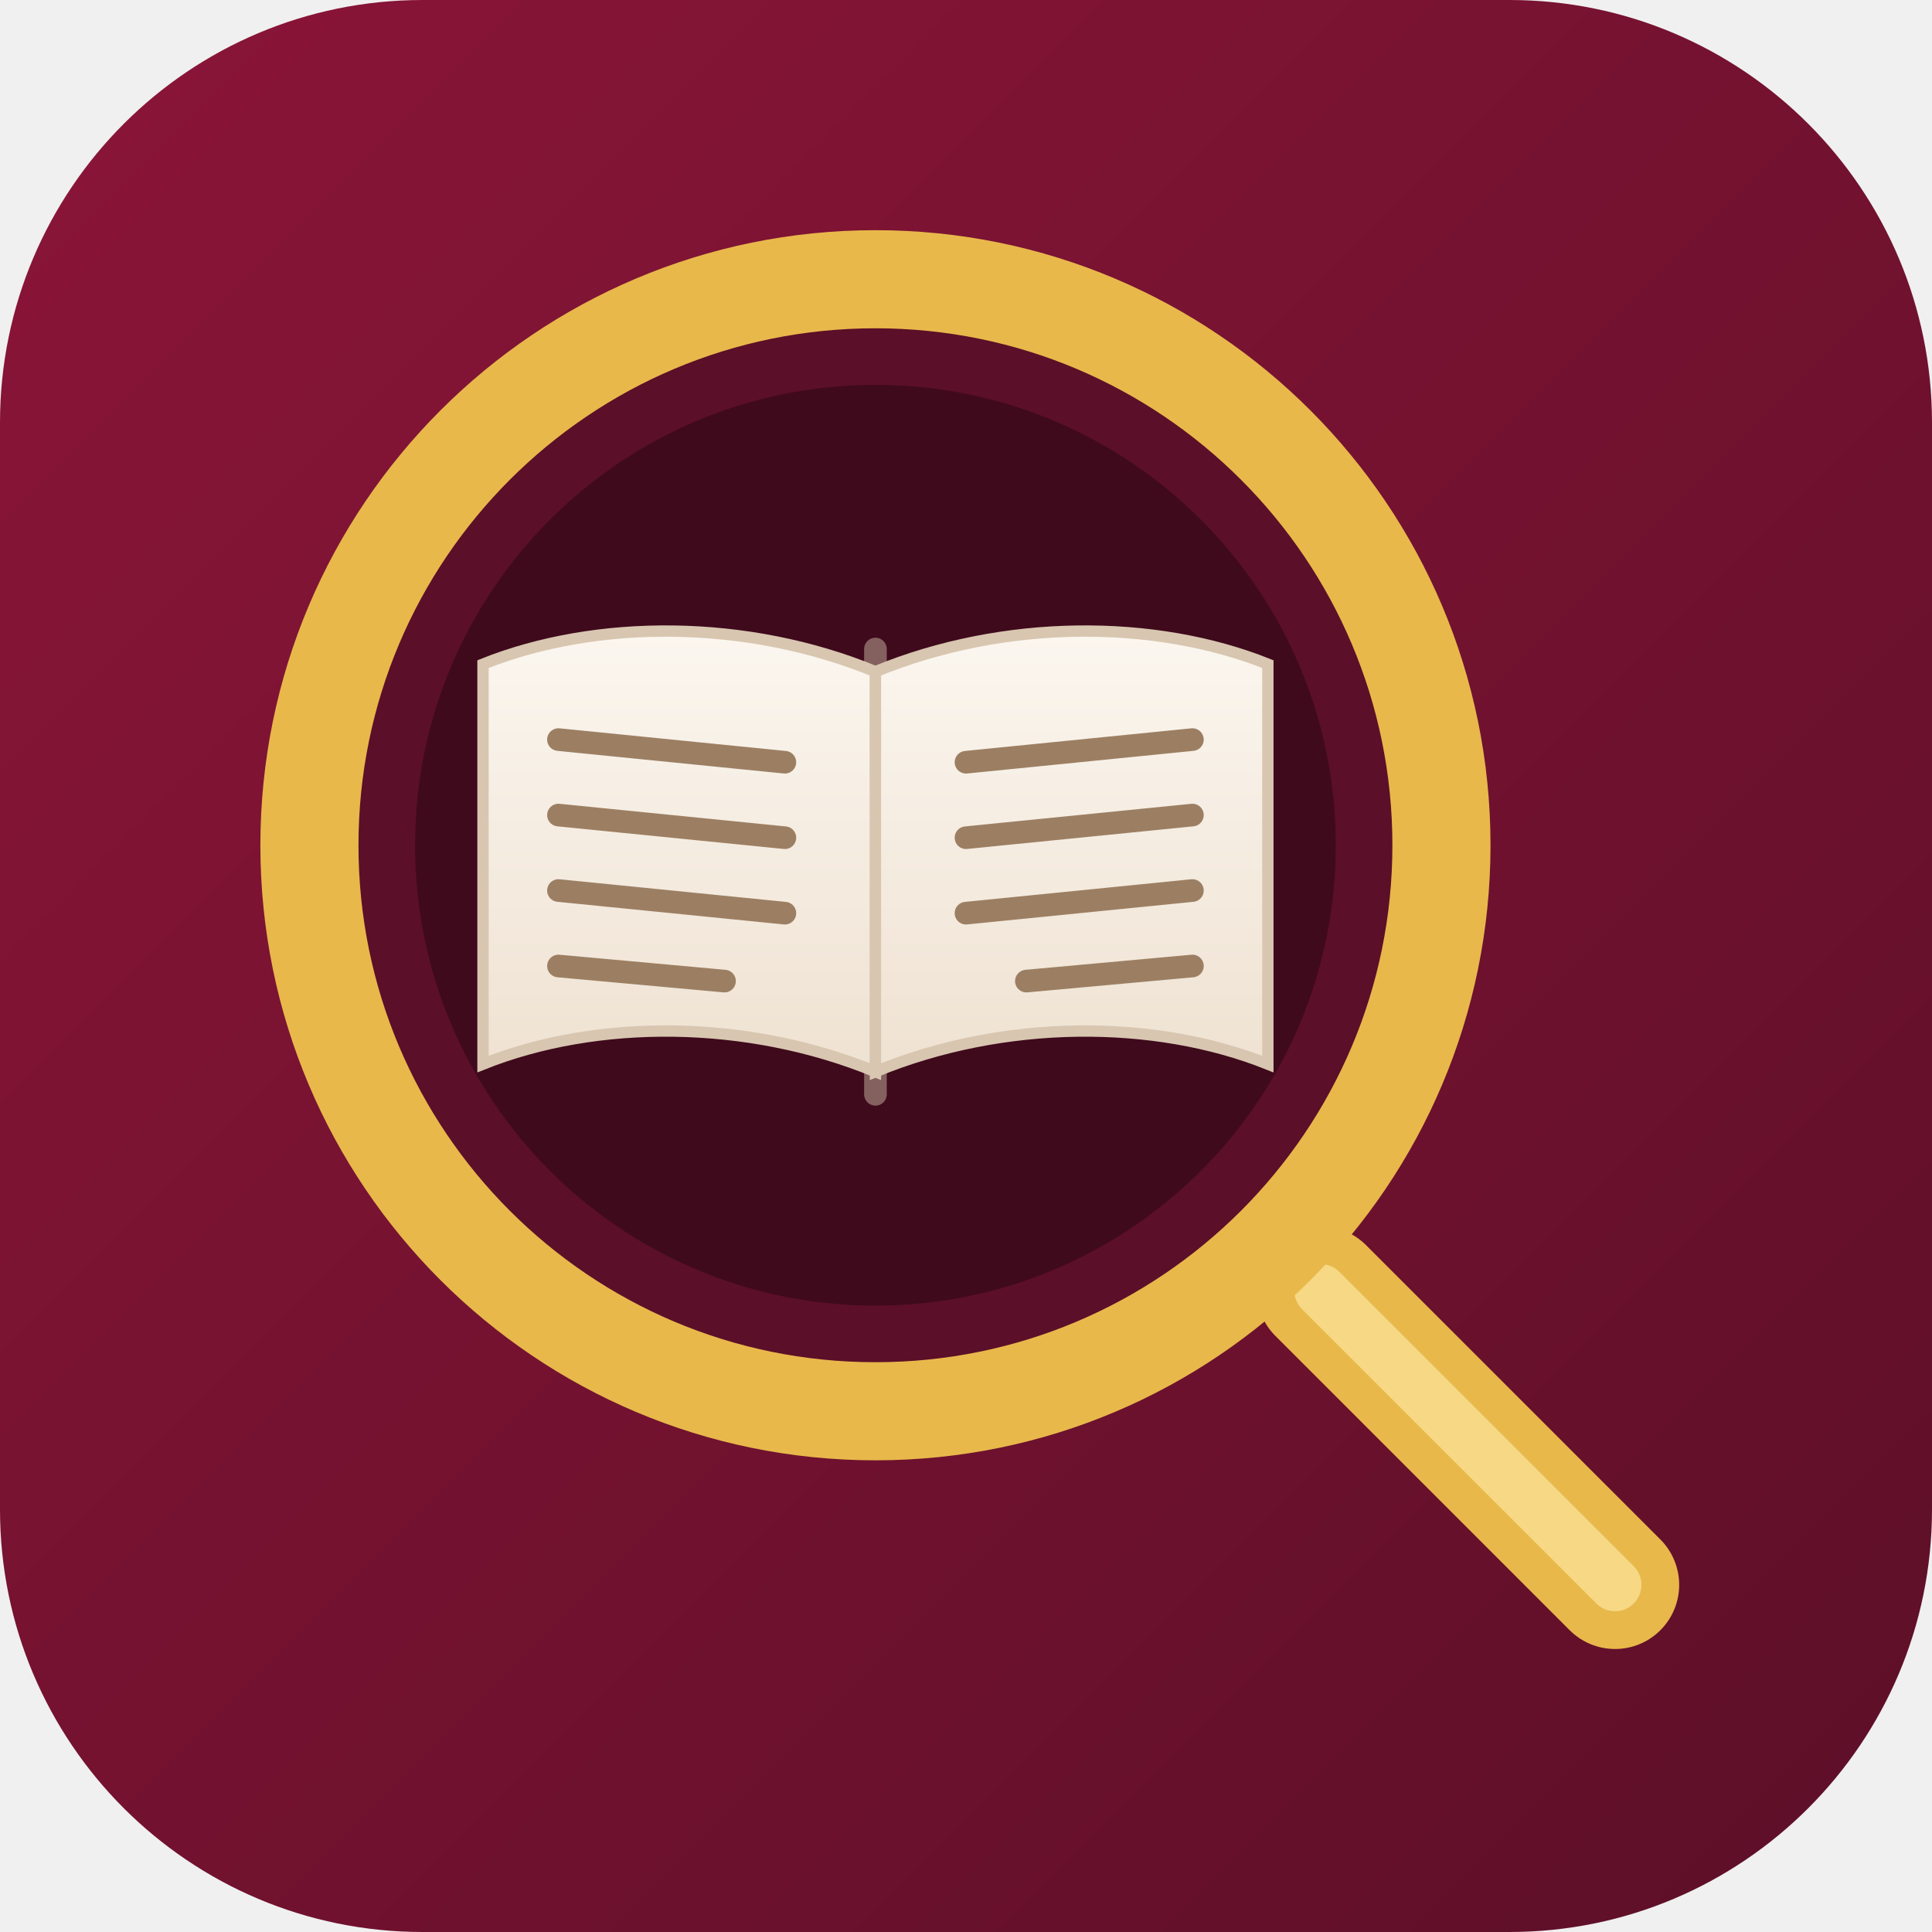
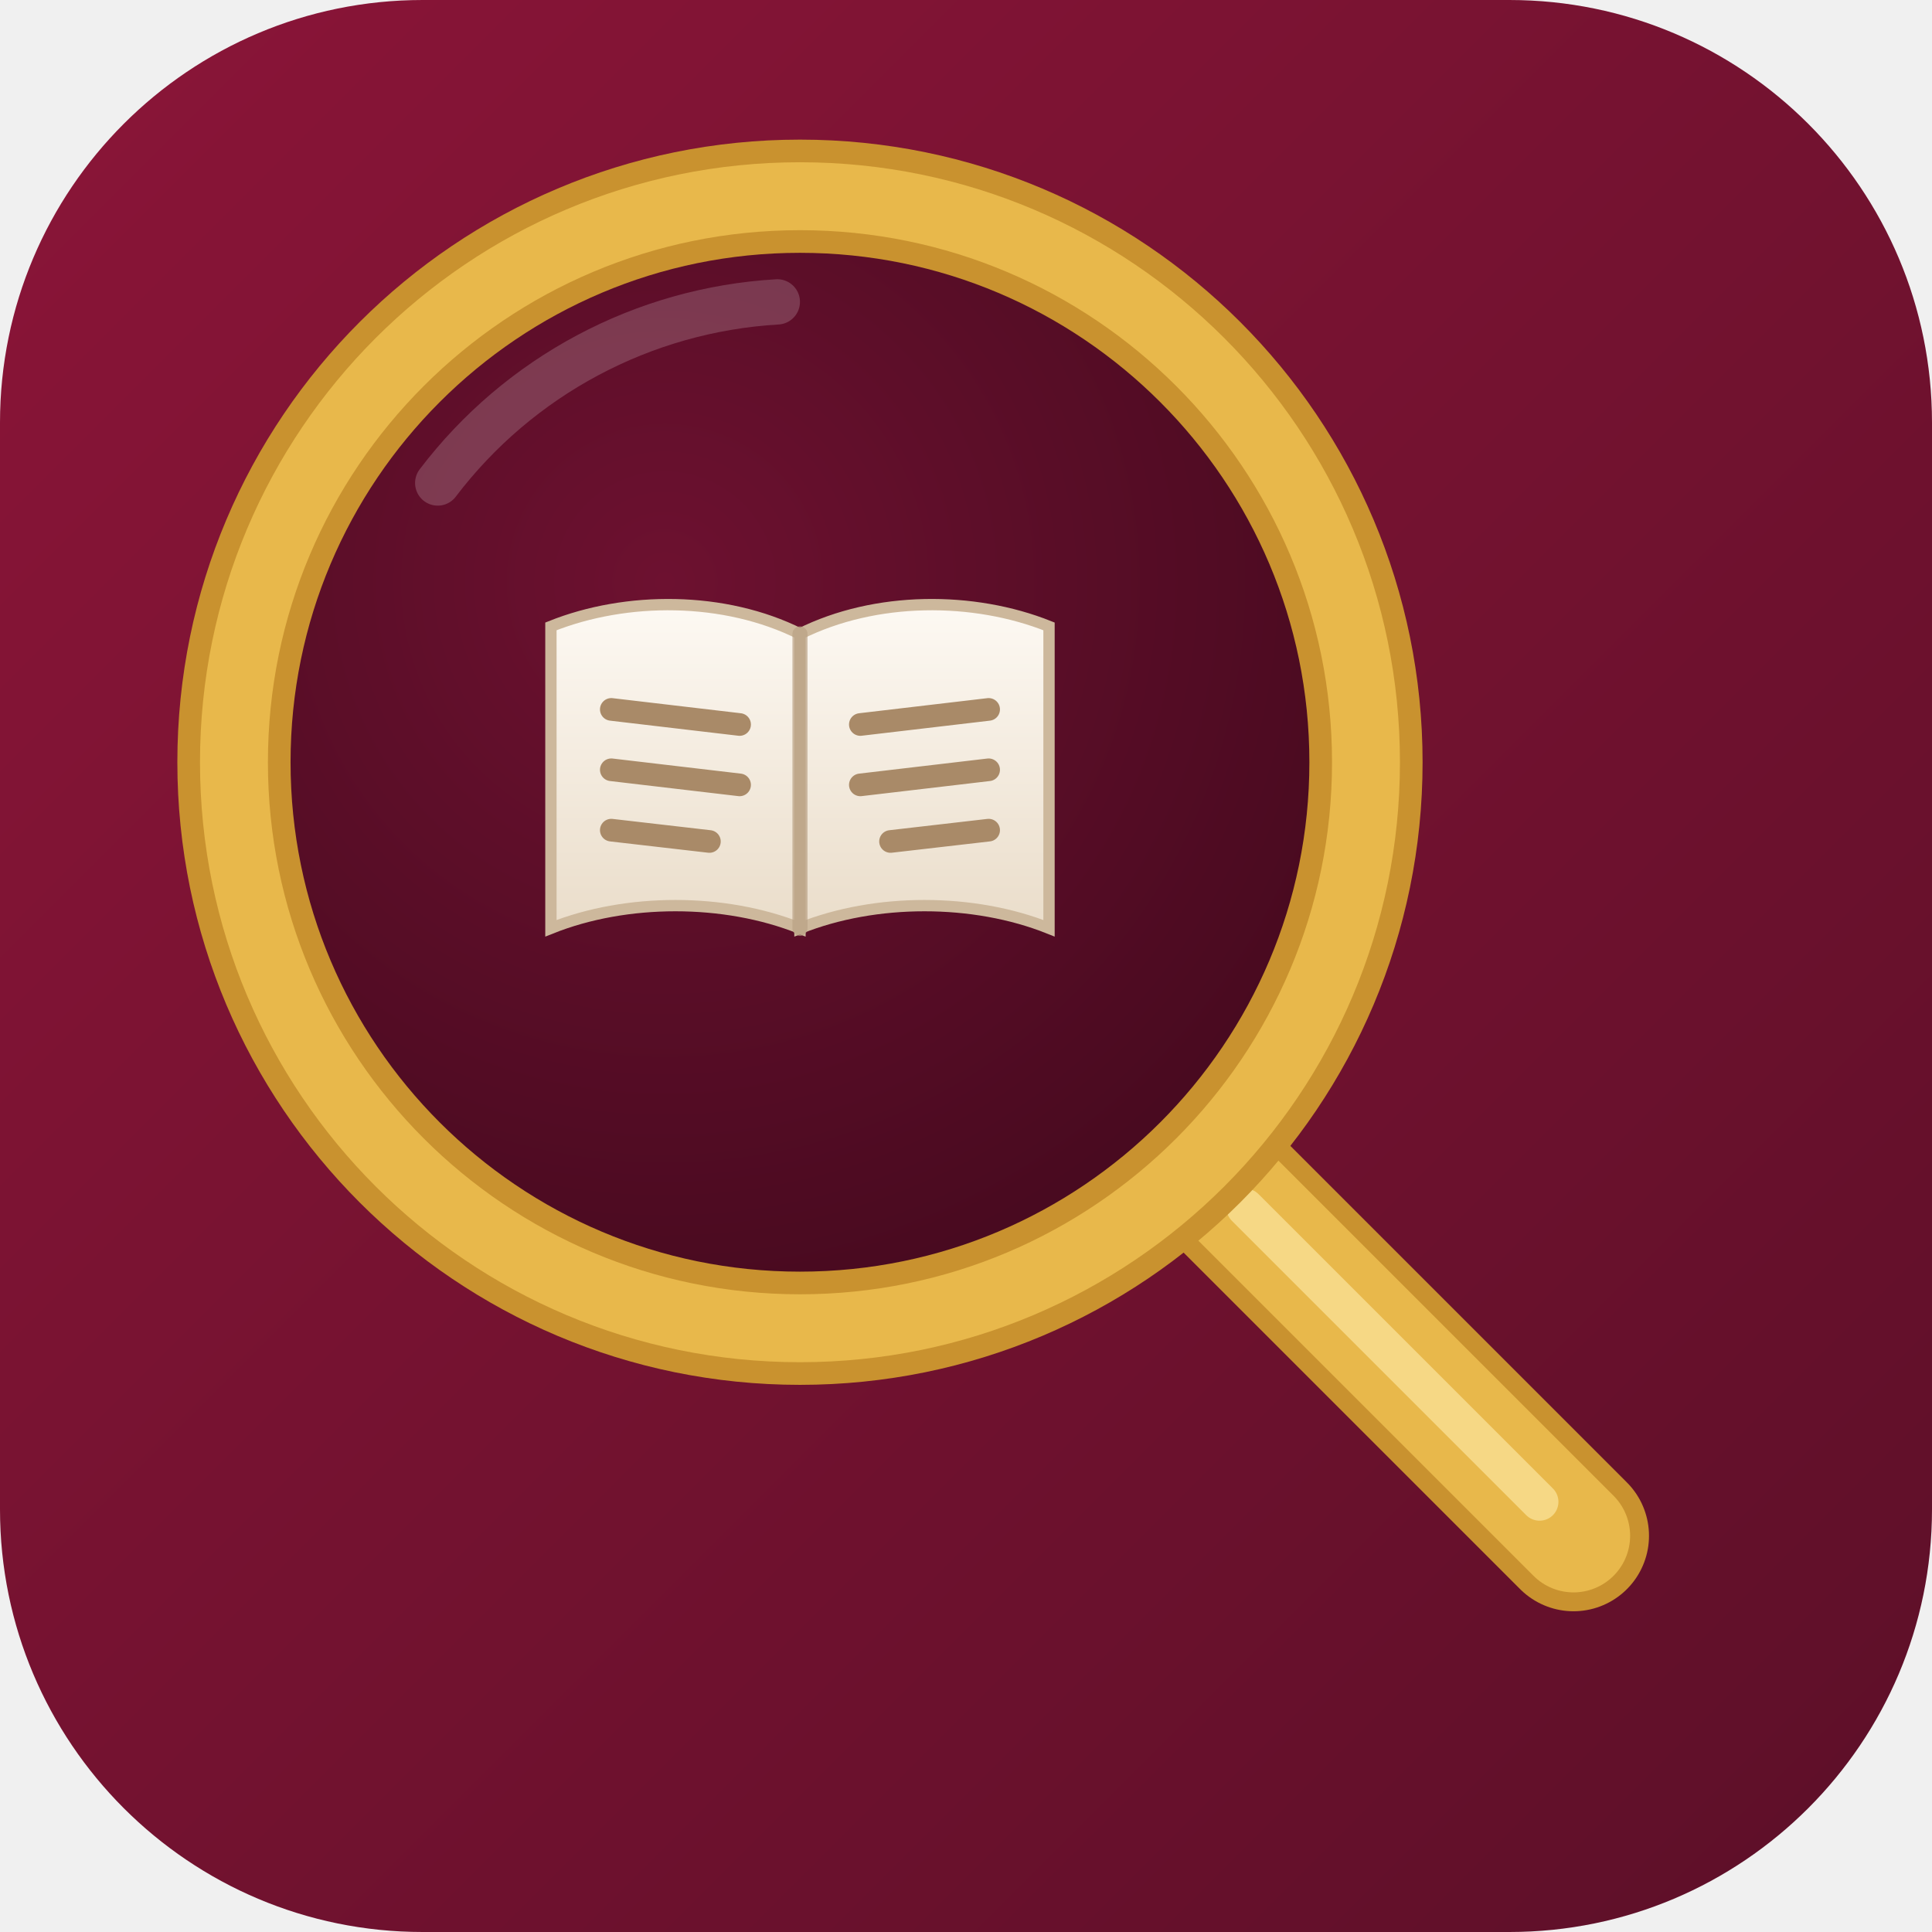
<svg xmlns="http://www.w3.org/2000/svg" viewBox="0 0 512 512" role="img" aria-label="Chloe — research assistant">
  <defs>
    <linearGradient id="bg" x1="0" y1="0" x2="1" y2="1">
      <stop offset="0" stop-color="#8B1538" />
      <stop offset="1" stop-color="#5C0F28" />
    </linearGradient>
    <linearGradient id="page" x1="0" y1="0" x2="0" y2="1">
-       <stop offset="0" stop-color="#fbf6ef" />
-       <stop offset="1" stop-color="#efe2d2" />
+       <stop offset="0" stop-color="#fdf9f3" />
+       <stop offset="1" stop-color="#eaddca" />
    </linearGradient>
+     <radialGradient id="glass" cx="0.38" cy="0.34" r="0.75">
+       <stop offset="0" stop-color="#6d1130" />
+       <stop offset="1" stop-color="#43091d" />
+     </radialGradient>
  </defs>
  <rect x="0" y="0" width="512" height="512" rx="112" fill="url(#bg)" />
-   <g transform="translate(232 224)">
-     <line x1="118" y1="118" x2="196" y2="196" stroke="#e8b84b" stroke-width="34" stroke-linecap="round" />
-     <line x1="118" y1="118" x2="196" y2="196" stroke="#f6d885" stroke-width="14" stroke-linecap="round" />
-     <circle cx="0" cy="0" r="150" fill="#5C0F28" />
-     <circle cx="0" cy="0" r="150" fill="none" stroke="#e8b84b" stroke-width="26" />
-     <circle cx="0" cy="0" r="122" fill="#3f0a1c" />
-     <g transform="translate(0 6)">
-       <path d="M0 -58 L0 60" stroke="#c9b7a2" stroke-width="6" stroke-linecap="round" opacity="0.5" />
-       <path d="M0 -52 C -34 -66 -74 -66 -104 -54 L -104 52 C -74 40 -34 40 0 54 Z" fill="url(#page)" stroke="#d8c6b0" stroke-width="3" />
-       <path d="M0 -52 C 34 -66 74 -66 104 -54 L 104 52 C 74 40 34 40 0 54 Z" fill="url(#page)" stroke="#d8c6b0" stroke-width="3" />
-       <g stroke="#9c7f63" stroke-width="6" stroke-linecap="round">
-         <line x1="-84" y1="-34" x2="-24" y2="-28" />
-         <line x1="-84" y1="-14" x2="-24" y2="-8" />
-         <line x1="-84" y1="6" x2="-24" y2="12" />
-         <line x1="-84" y1="26" x2="-40" y2="30" />
-         <line x1="24" y1="-28" x2="84" y2="-34" />
-         <line x1="24" y1="-8" x2="84" y2="-14" />
-         <line x1="24" y1="12" x2="84" y2="6" />
-         <line x1="40" y1="30" x2="84" y2="26" />
+   <g transform="translate(212 202)">
+     <line x1="112" y1="112" x2="205" y2="205" stroke="#c9922f" stroke-width="40" stroke-linecap="round" />
+     <line x1="112" y1="112" x2="205" y2="205" stroke="#e8b84b" stroke-width="30" stroke-linecap="round" />
+     <line x1="118" y1="118" x2="196" y2="196" stroke="#f6d885" stroke-width="10" stroke-linecap="round" />
+     <circle cx="0" cy="0" r="150" fill="url(#glass)" />
+     <circle cx="0" cy="0" r="150" fill="none" stroke="#c9922f" stroke-width="30" />
+     <circle cx="0" cy="0" r="150" fill="none" stroke="#e8b84b" stroke-width="18" />
+     <path d="M -96 -74 A 122 122 0 0 1 -6 -122" fill="none" stroke="#ffffff" stroke-width="12" stroke-linecap="round" opacity="0.18" />
+     <g transform="translate(0 4)">
+       <path d="M0 -38 C -20 -48 -46 -48 -66 -40 L -66 40 C -46 32 -20 32 0 40 Z" fill="url(#page)" stroke="#cdb89c" stroke-width="3" />
+       <path d="M0 -38 C 20 -48 46 -48 66 -40 L 66 40 C 46 32 20 32 0 40 Z" fill="url(#page)" stroke="#cdb89c" stroke-width="3" />
+       <path d="M0 -38 L0 40" stroke="#b9a184" stroke-width="4" stroke-linecap="round" opacity="0.7" />
+       <g stroke="#a98a68" stroke-width="6" stroke-linecap="round">
+         <line x1="-50" y1="-18" x2="-16" y2="-14" />
+         <line x1="-50" y1="-2" x2="-16" y2="2" />
+         <line x1="-50" y1="14" x2="-24" y2="17" />
+         <line x1="16" y1="-14" x2="50" y2="-18" />
+         <line x1="16" y1="2" x2="50" y2="-2" />
+         <line x1="24" y1="17" x2="50" y2="14" />
      </g>
    </g>
  </g>
</svg>
